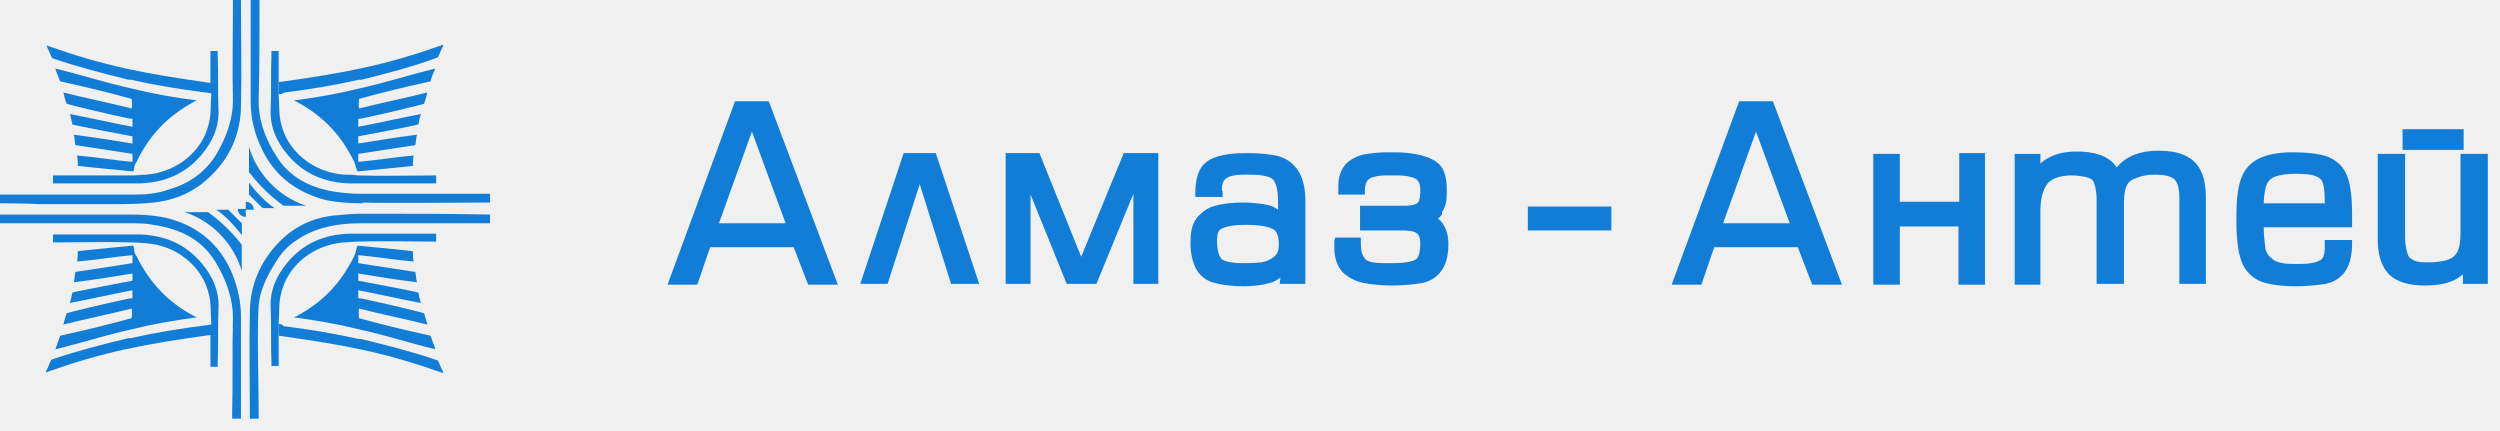
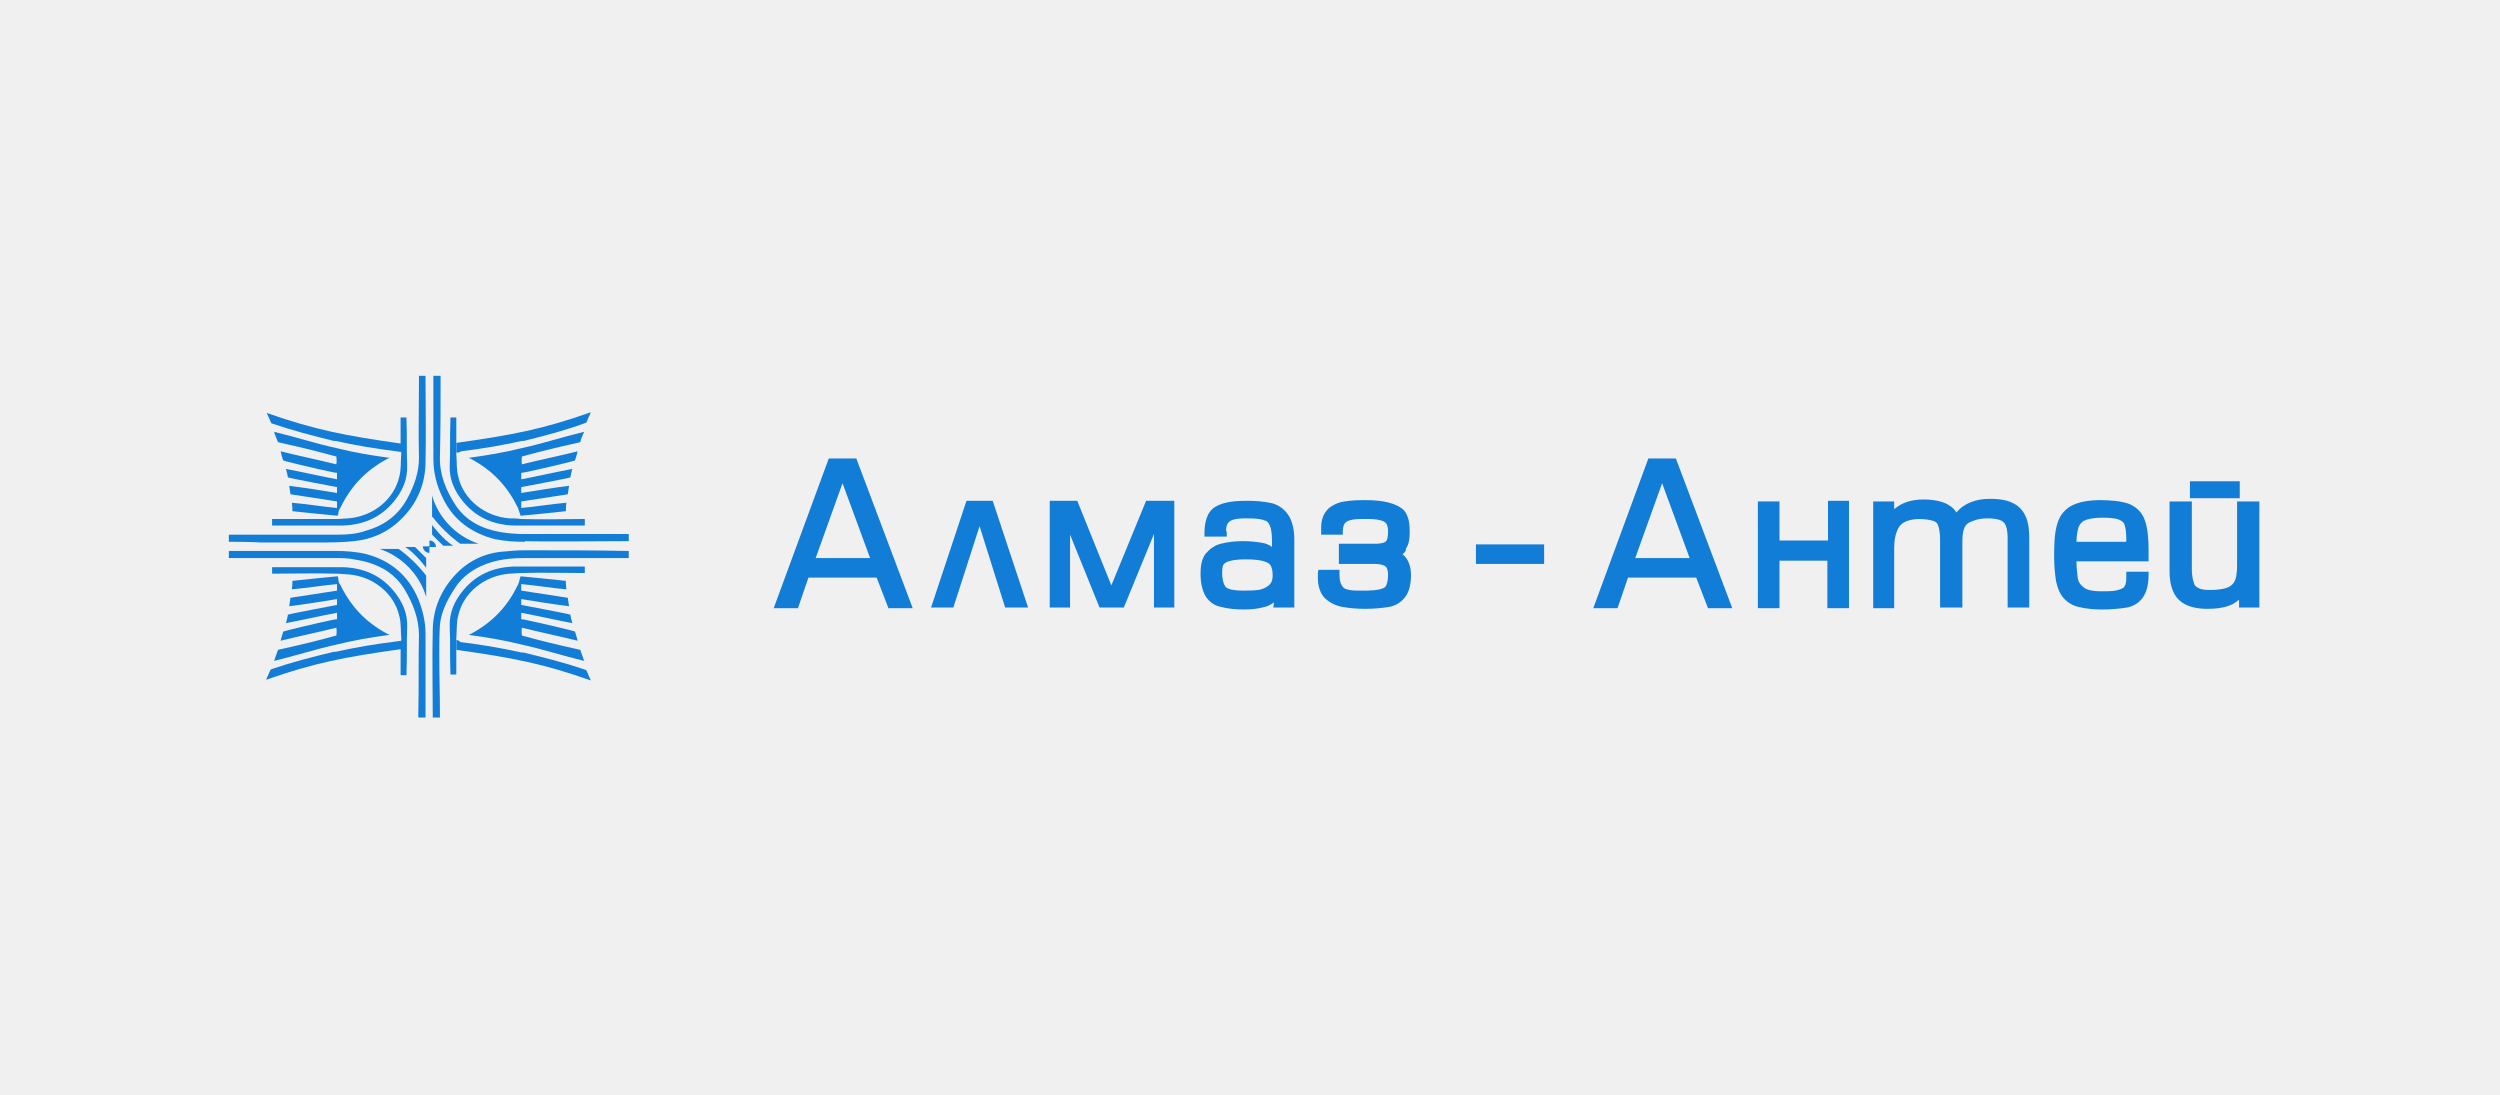
- <svg xmlns="http://www.w3.org/2000/svg" width="151" height="26" viewBox="0 0 151 26" fill="none">
-   <g clip-path="url(#clip0_636_3319)">
-     <path fill-rule="evenodd" clip-rule="evenodd" d="M15.039 11.752V11.029C15.039 11.029 15.815 12.089 16.592 12.571C16.349 12.571 15.864 12.571 15.864 12.571L15.039 11.752Z" fill="#127DD7" />
-     <path fill-rule="evenodd" clip-rule="evenodd" d="M15.088 10.451C15.67 11.221 16.446 11.944 17.125 12.425H18.484C16.737 11.848 15.476 10.403 15.039 8.861V10.451H15.088Z" fill="#127DD7" />
-     <path fill-rule="evenodd" clip-rule="evenodd" d="M14.359 12.619C14.359 12.86 14.554 13.101 14.845 13.101V12.667H15.33C15.33 12.426 15.136 12.185 14.845 12.185V12.619H14.359Z" fill="#127DD7" />
-     <path fill-rule="evenodd" clip-rule="evenodd" d="M14.607 13.486V14.208C14.607 14.208 13.831 13.149 13.055 12.667C13.297 12.667 13.783 12.667 13.783 12.667L14.607 13.486Z" fill="#127DD7" />
-     <path fill-rule="evenodd" clip-rule="evenodd" d="M14.601 14.786C14.019 14.016 13.242 13.293 12.563 12.812H11.156C12.903 13.389 14.164 14.835 14.601 16.376V14.786Z" fill="#127DD7" />
-     <path fill-rule="evenodd" clip-rule="evenodd" d="M0 12.956V13.486H0.291C2.329 13.486 4.609 13.486 6.647 13.486C7.035 13.486 7.423 13.486 7.86 13.486C8.345 13.486 8.83 13.486 9.267 13.582C10.819 13.823 12.129 14.401 13.003 15.798C13.633 16.857 14.07 17.965 14.07 19.218C14.022 21.144 14.07 23.071 14.022 24.997V25.286H14.555C14.555 25.19 14.555 25.094 14.555 24.997C14.555 23.023 14.555 21.096 14.555 19.121C14.555 18.206 14.361 17.387 14.022 16.52C13.294 14.786 11.984 13.678 10.189 13.197C9.412 13.004 8.588 12.956 7.811 12.956H7.666C7.52 12.956 7.375 12.956 7.229 12.956C7.035 12.956 6.89 12.956 6.695 12.956C4.852 12.956 2.96 12.956 1.116 12.956H0.776H0.243C0.146 12.956 0.097 12.956 0 12.956Z" fill="#127DD7" />
-     <path fill-rule="evenodd" clip-rule="evenodd" d="M12.759 5.779C12.71 6.357 12.759 6.935 12.613 7.465C12.225 9.151 10.672 10.403 8.829 10.548C8.586 10.548 8.295 10.596 7.955 10.596C6.548 10.596 4.365 10.596 3.395 10.596C3.298 10.596 3.298 10.596 3.201 10.596V11.078C3.152 11.078 3.249 11.078 3.201 11.078C4.074 11.078 6.451 11.078 7.81 11.078C8.052 11.078 8.295 11.078 8.441 11.078C9.945 11.03 11.206 10.5 12.176 9.344C12.856 8.525 13.244 7.658 13.195 6.598C13.147 5.491 13.195 4.383 13.147 3.275C13.147 3.227 13.147 3.13 13.147 3.082H12.71V5.009C8.635 4.431 6.354 3.997 2.812 2.745C2.812 2.793 2.861 2.841 2.861 2.89C2.958 3.034 3.055 3.371 3.152 3.516C4.705 4.046 6.209 4.431 7.761 4.816H7.81H7.907C9.411 5.153 10.866 5.394 12.419 5.587C12.516 5.587 12.662 5.635 12.759 5.635V5.779Z" fill="#127DD7" />
-     <path fill-rule="evenodd" clip-rule="evenodd" d="M8.244 9.777C9.02 8.187 10.088 7.032 11.689 6.165C11.737 6.116 11.834 6.116 11.883 6.068C10.476 5.876 9.311 5.683 7.953 5.346C6.4 5.009 4.945 4.527 3.344 4.142C3.392 4.334 3.538 4.671 3.635 4.912C5.576 5.346 6.546 5.587 7.953 5.972C7.953 5.972 8.001 6.309 7.953 6.55C6.594 6.213 5.187 5.924 3.829 5.587C3.877 5.779 3.926 6.02 4.023 6.261C4.072 6.309 6.497 6.887 7.662 7.128C7.856 7.176 8.001 7.176 8.001 7.176V7.658C6.74 7.417 5.479 7.128 4.217 6.887C4.266 6.983 4.266 7.128 4.314 7.224C4.314 7.321 4.363 7.417 4.363 7.513C4.411 7.561 8.001 8.236 8.001 8.236C8.001 8.236 8.001 8.428 8.001 8.669C6.837 8.476 5.624 8.284 4.46 8.139C4.508 8.332 4.508 8.525 4.557 8.765C4.605 8.765 8.001 9.295 8.001 9.295C8.001 9.295 8.001 9.584 8.001 9.777C6.886 9.681 5.818 9.488 4.654 9.392C4.702 9.584 4.702 10.018 4.702 10.018C5.042 10.066 8.001 10.355 8.05 10.355C8.05 10.307 8.098 10.259 8.098 10.21C8.098 10.066 8.147 9.921 8.244 9.777Z" fill="#127DD7" />
-     <path fill-rule="evenodd" clip-rule="evenodd" d="M12.76 19.459C12.712 18.881 12.76 18.303 12.615 17.773C12.227 16.087 10.674 14.835 8.83 14.691C8.588 14.691 8.297 14.642 7.957 14.642C6.55 14.594 4.318 14.642 3.396 14.642C3.299 14.642 3.299 14.642 3.202 14.642V14.161C3.154 14.161 3.251 14.161 3.202 14.161C4.076 14.161 6.453 14.161 7.811 14.161C8.054 14.161 8.297 14.161 8.442 14.161C9.946 14.209 11.208 14.739 12.178 15.895C12.857 16.713 13.245 17.58 13.197 18.64C13.148 19.748 13.197 20.856 13.148 21.963C13.148 22.012 13.148 22.108 13.148 22.156H12.712V20.23C8.588 20.807 6.307 21.241 2.766 22.493C2.766 22.445 2.814 22.397 2.814 22.349C2.911 22.204 3.008 21.867 3.105 21.723C4.658 21.193 6.162 20.807 7.763 20.422H7.811H7.909C9.413 20.085 10.868 19.844 12.421 19.651C12.518 19.651 12.663 19.603 12.76 19.603V19.459Z" fill="#127DD7" />
-     <path fill-rule="evenodd" clip-rule="evenodd" d="M8.244 15.46C9.02 17.05 10.088 18.206 11.689 19.073C11.737 19.121 11.834 19.121 11.883 19.169C10.476 19.361 9.311 19.554 7.953 19.891C6.4 20.229 4.945 20.71 3.344 21.096C3.441 20.855 3.538 20.517 3.635 20.277C5.576 19.843 6.546 19.602 7.953 19.217C7.953 19.217 8.001 18.88 7.953 18.639C6.594 18.976 5.187 19.265 3.829 19.602C3.877 19.361 3.974 19.121 4.023 18.928C4.072 18.88 6.497 18.302 7.662 18.061C7.856 18.013 8.001 18.013 8.001 18.013V17.531C6.74 17.772 5.479 18.061 4.217 18.302C4.266 18.206 4.266 18.061 4.314 17.965C4.314 17.868 4.363 17.772 4.363 17.676C4.411 17.628 8.001 16.953 8.001 16.953C8.001 16.953 8.001 16.761 8.001 16.52C6.837 16.712 5.624 16.905 4.46 17.05C4.508 16.857 4.508 16.664 4.557 16.424C4.605 16.424 8.001 15.894 8.001 15.894C8.001 15.894 8.001 15.605 8.001 15.412C6.886 15.508 5.818 15.701 4.654 15.797C4.702 15.605 4.702 15.171 4.702 15.171C5.042 15.123 8.001 14.834 8.05 14.834C8.05 14.882 8.098 14.93 8.098 14.979C8.098 15.219 8.147 15.364 8.244 15.46Z" fill="#127DD7" />
-     <path fill-rule="evenodd" clip-rule="evenodd" d="M21.636 10.596C23.043 10.644 25.227 10.596 26.148 10.596C26.245 10.596 26.245 10.596 26.343 10.596V11.078C26.294 11.078 26.391 11.078 26.343 11.078C25.469 11.078 23.092 11.078 21.733 11.078C21.491 11.078 21.248 11.078 21.103 11.078C19.599 11.029 18.337 10.499 17.367 9.343C16.688 8.525 16.299 7.658 16.348 6.598C16.396 5.49 16.348 4.382 16.396 3.275C16.396 3.227 16.396 3.13 16.396 3.082H16.833V5.731V5.779C16.881 6.357 16.833 6.935 16.979 7.465C17.367 9.151 18.919 10.403 20.763 10.548C21.006 10.548 21.297 10.548 21.636 10.596Z" fill="#127DD7" />
-     <path fill-rule="evenodd" clip-rule="evenodd" d="M21.933 12.282C21.205 12.282 20.429 12.234 19.701 12.089C18.003 11.656 16.645 10.693 15.868 9.103C15.383 8.14 15.141 7.177 15.141 6.117C15.141 4.19 15.141 2.264 15.141 0.289C15.141 0.193 15.141 0 15.141 0H15.674C15.674 0 15.674 0.193 15.674 0.289C15.674 2.167 15.674 4.046 15.626 5.924C15.577 7.273 16.062 8.477 16.79 9.585C17.567 10.741 18.731 11.319 20.089 11.56C20.672 11.656 21.254 11.704 21.788 11.704H21.836C23.34 11.704 27.949 11.704 29.356 11.704H29.599V12.234C29.502 12.234 29.453 12.234 29.356 12.234C27.949 12.234 23.292 12.282 21.885 12.234L21.933 12.282Z" fill="#127DD7" />
-     <path fill-rule="evenodd" clip-rule="evenodd" d="M16.833 19.41C16.881 18.832 16.833 18.254 16.979 17.724C17.367 16.038 18.919 14.786 20.763 14.642C21.006 14.642 21.297 14.594 21.636 14.594C23.043 14.545 25.227 14.594 26.148 14.594C26.245 14.594 26.245 14.594 26.343 14.594V14.112C26.294 14.112 26.391 14.112 26.343 14.112C25.469 14.112 23.092 14.112 21.733 14.112C21.491 14.112 21.248 14.112 21.103 14.112C19.599 14.16 18.337 14.69 17.367 15.846C16.688 16.665 16.299 17.532 16.348 18.591C16.396 19.699 16.348 20.807 16.396 21.915C16.396 21.963 16.396 22.059 16.396 22.107H16.833V19.41Z" fill="#127DD7" />
-     <path fill-rule="evenodd" clip-rule="evenodd" d="M21.884 13.486H21.787C20.526 13.486 19.264 13.678 18.148 14.353C17.663 14.642 17.275 14.979 16.936 15.412C16.305 16.328 15.723 17.339 15.626 18.447C15.577 19.169 15.577 19.892 15.577 20.614C15.577 22.107 15.626 23.6 15.626 25.093C15.626 25.142 15.626 25.238 15.626 25.286H15.092C15.092 25.238 15.092 25.142 15.092 25.045C15.092 23.022 15.043 20.951 15.092 18.88C15.092 17.243 15.723 15.798 16.838 14.642C17.76 13.678 18.973 13.1 20.332 13.004C20.817 12.956 21.351 12.908 21.836 12.908C21.981 12.908 22.127 12.908 22.273 12.908C24.504 12.908 27.076 12.908 29.356 12.956C29.453 12.956 29.502 12.956 29.599 12.956V13.486H29.308C26.979 13.486 24.262 13.486 21.884 13.486Z" fill="#127DD7" />
-     <path fill-rule="evenodd" clip-rule="evenodd" d="M0.291 12.282H0.243C0.194 12.282 0.097 12.282 0 12.282V11.752H0.243H0.291C1.65 11.752 5.094 11.752 7.035 11.752C7.326 11.752 7.569 11.752 7.714 11.752H8.054C8.782 11.752 9.461 11.704 10.14 11.463C11.499 11.078 12.566 10.307 13.245 9.007C13.73 8.092 14.07 7.128 14.07 6.069C14.022 4.142 14.07 2.216 14.07 0.289C14.07 0.193 14.07 0 14.07 0H14.555C14.555 0 14.555 0.144 14.555 0.241C14.555 2.312 14.604 4.287 14.555 6.358C14.555 7.995 13.925 9.489 12.712 10.645C11.79 11.56 10.625 12.089 9.267 12.234C8.394 12.33 7.52 12.33 6.647 12.33C5.483 12.33 3.736 12.33 2.329 12.33C1.65 12.282 0.291 12.282 0.291 12.282Z" fill="#127DD7" />
-     <path fill-rule="evenodd" clip-rule="evenodd" d="M16.836 5.683V4.961C20.96 4.383 23.24 3.949 26.782 2.697C26.782 2.745 26.734 2.793 26.734 2.841C26.637 2.986 26.54 3.323 26.442 3.467C24.89 4.045 23.386 4.431 21.833 4.816H21.785H21.688C20.184 5.153 18.728 5.394 17.176 5.587C17.078 5.683 16.933 5.683 16.836 5.683ZM21.397 9.777C20.62 8.188 19.553 7.032 17.952 6.165C17.903 6.117 17.806 6.117 17.758 6.068C19.165 5.876 20.329 5.683 21.688 5.346C23.24 5.009 24.696 4.527 26.297 4.142C26.2 4.334 26.054 4.672 26.006 4.912C24.065 5.346 23.095 5.587 21.688 5.972C21.688 5.972 21.639 6.309 21.688 6.55C23.046 6.213 24.453 5.924 25.812 5.587C25.763 5.828 25.666 6.068 25.618 6.261C25.569 6.309 23.143 6.887 21.979 7.128C21.785 7.176 21.639 7.176 21.639 7.176V7.658C22.901 7.417 24.162 7.128 25.424 6.887C25.375 6.984 25.375 7.128 25.326 7.224C25.326 7.321 25.278 7.417 25.278 7.513C25.23 7.561 21.639 8.236 21.639 8.236C21.639 8.236 21.639 8.428 21.639 8.669C22.804 8.477 24.017 8.284 25.181 8.139C25.133 8.332 25.133 8.525 25.084 8.766C25.035 8.766 21.639 9.295 21.639 9.295C21.639 9.295 21.639 9.584 21.639 9.777C22.755 9.681 23.823 9.488 24.987 9.392C24.938 9.584 24.938 10.018 24.938 10.018C24.599 10.066 21.639 10.355 21.591 10.355C21.591 10.307 21.542 10.259 21.542 10.21C21.494 10.066 21.445 9.922 21.397 9.777Z" fill="#127DD7" />
-     <path fill-rule="evenodd" clip-rule="evenodd" d="M16.836 19.555V20.277C20.96 20.855 23.24 21.289 26.782 22.541C26.782 22.493 26.734 22.445 26.734 22.396C26.637 22.252 26.54 21.915 26.442 21.77C24.89 21.24 23.386 20.855 21.785 20.47H21.736H21.639C20.135 20.133 18.68 19.892 17.127 19.699C17.078 19.603 16.933 19.555 16.836 19.555ZM21.397 15.461C20.62 17.05 19.553 18.206 17.952 19.073C17.903 19.121 17.806 19.121 17.758 19.169C19.165 19.362 20.329 19.555 21.688 19.892C23.24 20.229 24.696 20.711 26.297 21.096C26.2 20.855 26.103 20.518 26.006 20.277C24.065 19.844 23.095 19.603 21.688 19.218C21.688 19.218 21.639 18.88 21.688 18.64C23.046 18.977 24.453 19.266 25.812 19.603C25.763 19.362 25.666 19.121 25.618 18.928C25.569 18.88 23.143 18.302 21.979 18.061C21.785 18.013 21.639 18.013 21.639 18.013V17.532C22.901 17.773 24.162 18.061 25.424 18.302C25.375 18.206 25.375 18.061 25.326 17.965C25.326 17.869 25.278 17.773 25.278 17.676C25.23 17.628 21.639 16.954 21.639 16.954C21.639 16.954 21.639 16.761 21.639 16.52C22.804 16.713 24.017 16.906 25.181 17.05C25.133 16.857 25.133 16.665 25.084 16.424C25.035 16.424 21.639 15.894 21.639 15.894C21.639 15.894 21.639 15.605 21.639 15.412C22.755 15.509 23.823 15.701 24.987 15.798C24.938 15.605 24.938 15.172 24.938 15.172C24.599 15.123 21.639 14.835 21.591 14.835C21.591 14.883 21.542 14.931 21.542 14.979C21.494 15.22 21.445 15.364 21.397 15.461Z" fill="#127DD7" />
-     <path fill-rule="evenodd" clip-rule="evenodd" d="M142.065 12.86C142.065 12.185 142.016 11.27 141.773 10.644C141.579 10.114 141.191 9.729 140.657 9.488C140.027 9.247 139.153 9.199 138.474 9.199C137.746 9.199 136.873 9.296 136.242 9.681C135.709 10.018 135.418 10.5 135.272 11.078C135.078 11.8 135.078 12.667 135.078 13.438C135.078 14.016 135.126 14.642 135.224 15.22C135.32 15.653 135.466 16.087 135.757 16.424C136.048 16.761 136.436 17.002 136.873 17.098C137.407 17.243 138.086 17.291 138.62 17.291C139.202 17.291 139.881 17.243 140.463 17.146C140.949 17.05 141.337 16.809 141.628 16.424C141.967 15.942 142.065 15.316 142.065 14.738V14.497H140.415V14.979C140.415 15.268 140.366 15.653 140.075 15.75C139.687 15.942 139.153 15.942 138.765 15.942H138.474C138.086 15.942 137.552 15.894 137.261 15.653C137.018 15.461 136.873 15.268 136.824 14.979C136.776 14.594 136.728 14.112 136.728 13.727H142.065V12.86ZM136.728 12.33C136.728 11.993 136.776 11.559 136.873 11.222C136.97 10.981 137.116 10.789 137.358 10.692C137.698 10.548 138.183 10.5 138.571 10.5C138.959 10.5 139.542 10.5 139.881 10.644C140.124 10.741 140.269 10.885 140.318 11.126C140.415 11.463 140.415 11.896 140.415 12.282H136.728V12.33Z" fill="#127DD7" />
-     <path fill-rule="evenodd" clip-rule="evenodd" d="M107.082 6.116H105.044L100.969 17.194H102.764L103.54 14.93H108.586L109.459 17.194H111.255L107.082 6.116ZM104.074 13.486L106.063 7.946L108.101 13.486H104.074Z" fill="#127DD7" />
-     <path fill-rule="evenodd" clip-rule="evenodd" d="M78.408 10.307C78.117 9.873 77.728 9.584 77.243 9.44C76.661 9.295 75.982 9.247 75.351 9.247C74.623 9.247 73.653 9.295 73.022 9.681C72.343 10.066 72.198 10.933 72.198 11.655V11.896H73.847V11.655C73.847 11.607 73.847 11.511 73.798 11.463V11.415C73.798 11.222 73.847 10.933 74.041 10.788C74.332 10.547 74.963 10.547 75.302 10.547C75.691 10.547 76.273 10.547 76.612 10.692C76.855 10.74 76.952 10.885 77.049 11.126C77.195 11.463 77.195 12.041 77.195 12.378V12.667C77.001 12.522 76.806 12.426 76.564 12.378C76.079 12.281 75.545 12.233 75.06 12.233C74.526 12.233 73.944 12.281 73.41 12.426C72.974 12.522 72.586 12.811 72.294 13.149C71.955 13.582 71.906 14.16 71.906 14.69C71.906 15.22 72.004 15.846 72.294 16.327C72.537 16.713 72.925 17.002 73.41 17.098C73.944 17.242 74.575 17.291 75.108 17.291C75.642 17.291 76.176 17.242 76.661 17.098C76.904 17.05 77.146 16.905 77.341 16.761L77.292 17.146H78.844V12.089C78.844 11.511 78.747 10.836 78.408 10.307ZM76.952 15.509C76.71 15.701 76.467 15.798 76.176 15.846C75.788 15.894 75.351 15.894 74.963 15.894C74.623 15.894 74.041 15.846 73.798 15.653C73.556 15.412 73.508 14.882 73.508 14.593C73.508 14.401 73.508 13.967 73.702 13.871C73.992 13.63 74.769 13.582 75.108 13.582H75.4C75.836 13.582 76.467 13.63 76.855 13.823C77.195 13.967 77.243 14.449 77.243 14.786C77.243 15.027 77.195 15.316 76.952 15.509Z" fill="#127DD7" />
-     <path fill-rule="evenodd" clip-rule="evenodd" d="M46.434 6.116H44.396L40.32 17.194H42.115L42.892 14.93H47.938L48.811 17.194H50.606L46.434 6.116ZM43.425 13.486L45.415 7.946L47.452 13.486H43.425Z" fill="#127DD7" />
-     <path d="M148.804 7.803H145.117V9.055H148.804V7.803Z" fill="#127DD7" />
-     <path fill-rule="evenodd" clip-rule="evenodd" d="M148.615 9.295V13.871C148.615 14.256 148.615 14.738 148.469 15.123C148.372 15.364 148.178 15.557 147.935 15.653C147.595 15.798 147.062 15.846 146.674 15.846C146.383 15.846 145.995 15.846 145.752 15.701C145.558 15.605 145.461 15.509 145.413 15.316C145.315 15.027 145.267 14.642 145.267 14.401V9.295H143.617V14.449C143.617 15.22 143.763 16.039 144.297 16.568C144.83 17.098 145.655 17.243 146.431 17.243C146.965 17.243 147.547 17.195 148.032 17.002C148.323 16.905 148.517 16.761 148.76 16.568V17.146H150.264V9.295H148.615Z" fill="#127DD7" />
-     <path fill-rule="evenodd" clip-rule="evenodd" d="M123.24 9.874C123.822 9.344 124.599 9.151 125.424 9.151C126.346 9.151 127.364 9.344 127.849 10.114C128.432 9.392 129.353 9.103 130.324 9.103C130.857 9.103 131.488 9.151 131.973 9.392C132.41 9.585 132.75 9.922 132.944 10.355C133.186 10.837 133.235 11.463 133.235 11.993V17.147H131.634V11.945C131.634 11.608 131.585 11.078 131.343 10.837C131.1 10.596 130.518 10.548 130.179 10.548C129.79 10.548 129.402 10.596 129.062 10.741C128.771 10.837 128.529 10.981 128.432 11.27C128.286 11.608 128.286 12.041 128.286 12.378V17.147H126.636V12.041C126.636 11.752 126.588 11.319 126.491 11.078C126.442 10.885 126.297 10.789 126.151 10.741C125.86 10.644 125.424 10.596 125.132 10.596C124.647 10.596 124.016 10.692 123.677 11.078C123.337 11.511 123.24 12.186 123.24 12.715V17.195H121.688V9.296H123.24V9.874Z" fill="#127DD7" />
-     <path fill-rule="evenodd" clip-rule="evenodd" d="M118.34 12.185V9.247H119.892V17.194H118.291V13.678H114.749V17.194H113.148V9.295H114.749V12.185H118.34Z" fill="#127DD7" />
-     <path fill-rule="evenodd" clip-rule="evenodd" d="M86.852 13.197C87.289 13.534 87.483 14.112 87.483 14.738C87.483 15.316 87.386 15.942 87.046 16.376C86.755 16.761 86.367 17.002 85.882 17.098C85.299 17.195 84.669 17.243 84.087 17.243C83.505 17.243 82.923 17.195 82.389 17.098C81.903 17.002 81.515 16.809 81.127 16.472C80.739 16.087 80.594 15.509 80.594 14.979C80.594 14.835 80.594 14.69 80.594 14.546L80.642 14.353H82.195V14.594C82.195 14.883 82.195 15.22 82.34 15.461C82.437 15.653 82.534 15.75 82.728 15.798C83.019 15.894 83.407 15.894 83.699 15.894H83.941C84.329 15.894 85.203 15.894 85.542 15.653C85.736 15.509 85.785 14.979 85.785 14.786C85.785 14.594 85.785 14.208 85.542 14.064C85.299 13.919 84.863 13.919 84.621 13.919H84.184C84.135 13.919 84.087 13.919 84.038 13.919H83.99H82.146V12.426H84.912C85.106 12.426 85.542 12.378 85.639 12.234C85.785 12.089 85.785 11.656 85.785 11.463C85.785 11.222 85.736 10.933 85.494 10.789C85.203 10.644 84.766 10.596 84.427 10.596H83.699C83.359 10.596 82.971 10.644 82.728 10.789C82.486 10.933 82.437 11.27 82.437 11.511V11.752H80.836V11.511C80.836 11.463 80.836 11.463 80.836 11.415C80.836 11.367 80.836 11.319 80.836 11.222C80.836 10.692 80.982 10.211 81.37 9.825C81.709 9.536 82.146 9.344 82.583 9.296C83.117 9.199 83.65 9.199 84.184 9.199C84.96 9.199 86.076 9.296 86.755 9.777C87.046 9.97 87.192 10.259 87.289 10.596C87.386 10.933 87.386 11.319 87.386 11.656C87.386 12.041 87.338 12.474 87.095 12.812C87.144 12.956 86.998 13.101 86.852 13.197Z" fill="#127DD7" />
-     <path fill-rule="evenodd" clip-rule="evenodd" d="M65.303 15.509L67.874 9.247H69.961V17.146H68.457V11.704L66.225 17.146H64.43L62.246 11.752V17.146H60.742V9.247H62.78L65.303 15.509Z" fill="#127DD7" />
-     <path fill-rule="evenodd" clip-rule="evenodd" d="M55.552 11.126L53.611 17.146H51.961L54.581 9.247H56.522L59.142 17.146H57.444L55.552 11.126Z" fill="#127DD7" />
-     <path d="M97.327 12.474V13.919H92.281V12.474H97.327Z" fill="#127DD7" />
+ <svg xmlns="http://www.w3.org/2000/svg" width="185" height="81" viewBox="0 0 185 81" fill="none">
+   <g clip-path="url(#clip0_636_3318)">
+     <path fill-rule="evenodd" clip-rule="evenodd" d="M31.973 39.563V38.841C31.973 38.841 32.749 39.9 33.525 40.382C33.283 40.382 32.797 40.382 32.797 40.382L31.973 39.563Z" fill="#127DD7" />
+     <path fill-rule="evenodd" clip-rule="evenodd" d="M32.021 38.262C32.603 39.033 33.38 39.755 34.059 40.237H35.417C33.671 39.659 32.409 38.214 31.973 36.673V38.262H32.021Z" fill="#127DD7" />
+     <path fill-rule="evenodd" clip-rule="evenodd" d="M31.293 40.43C31.293 40.671 31.487 40.912 31.779 40.912V40.478H32.264C32.264 40.237 32.07 39.996 31.779 39.996V40.43H31.293Z" fill="#127DD7" />
+     <path fill-rule="evenodd" clip-rule="evenodd" d="M31.537 41.297V42.02C31.537 42.02 30.761 40.96 29.984 40.478C30.227 40.478 30.712 40.478 30.712 40.478L31.537 41.297Z" fill="#127DD7" />
+     <path fill-rule="evenodd" clip-rule="evenodd" d="M31.538 42.598C30.956 41.827 30.18 41.105 29.501 40.623H28.094C29.84 41.201 31.102 42.646 31.538 44.187V42.598Z" fill="#127DD7" />
+     <path fill-rule="evenodd" clip-rule="evenodd" d="M16.934 40.768V41.297H17.225C19.262 41.297 21.543 41.297 23.581 41.297C23.969 41.297 24.357 41.297 24.793 41.297C25.279 41.297 25.764 41.297 26.201 41.394C27.753 41.635 29.063 42.212 29.936 43.609C30.567 44.669 31.004 45.777 31.004 47.029C30.955 48.956 31.004 50.882 30.955 52.809V53.098H31.489C31.489 53.002 31.489 52.905 31.489 52.809C31.489 50.834 31.489 48.907 31.489 46.933C31.489 46.018 31.295 45.199 30.955 44.332C30.227 42.598 28.918 41.49 27.122 41.008C26.346 40.816 25.521 40.768 24.745 40.768H24.599C24.454 40.768 24.308 40.768 24.163 40.768C23.969 40.768 23.823 40.768 23.629 40.768C21.785 40.768 19.893 40.768 18.049 40.768H17.71H17.176C17.079 40.768 17.031 40.768 16.934 40.768Z" fill="#127DD7" />
+     <path fill-rule="evenodd" clip-rule="evenodd" d="M29.692 33.591C29.644 34.169 29.692 34.747 29.547 35.277C29.159 36.963 27.606 38.215 25.762 38.359C25.52 38.359 25.229 38.408 24.889 38.408C23.482 38.408 21.299 38.408 20.328 38.408C20.231 38.408 20.231 38.408 20.134 38.408V38.889C20.086 38.889 20.183 38.889 20.134 38.889C21.008 38.889 23.385 38.889 24.743 38.889C24.986 38.889 25.229 38.889 25.374 38.889C26.878 38.841 28.14 38.311 29.11 37.155C29.789 36.337 30.177 35.469 30.129 34.41C30.08 33.302 30.129 32.194 30.08 31.087C30.08 31.038 30.08 30.942 30.08 30.894H29.644V32.82C25.568 32.242 23.288 31.809 19.746 30.557C19.746 30.605 19.795 30.653 19.795 30.701C19.892 30.846 19.989 31.183 20.086 31.327C21.638 31.857 23.142 32.242 24.695 32.628H24.743H24.84C26.345 32.965 27.8 33.206 29.353 33.398C29.45 33.398 29.595 33.447 29.692 33.447V33.591Z" fill="#127DD7" />
+     <path fill-rule="evenodd" clip-rule="evenodd" d="M25.181 37.588C25.958 35.999 27.025 34.843 28.626 33.976C28.675 33.928 28.772 33.928 28.82 33.88C27.413 33.687 26.249 33.494 24.89 33.157C23.338 32.82 21.882 32.338 20.281 31.953C20.33 32.146 20.475 32.483 20.572 32.724C22.513 33.157 23.483 33.398 24.89 33.783C24.89 33.783 24.939 34.121 24.89 34.361C23.532 34.024 22.125 33.735 20.766 33.398C20.815 33.591 20.863 33.832 20.96 34.072C21.009 34.121 23.435 34.699 24.599 34.939C24.793 34.987 24.939 34.987 24.939 34.987V35.469C23.677 35.228 22.416 34.939 21.155 34.699C21.203 34.795 21.203 34.939 21.252 35.036C21.252 35.132 21.3 35.228 21.3 35.325C21.349 35.373 24.939 36.047 24.939 36.047C24.939 36.047 24.939 36.24 24.939 36.481C23.774 36.288 22.562 36.095 21.397 35.951C21.446 36.144 21.446 36.336 21.494 36.577C21.543 36.577 24.939 37.107 24.939 37.107C24.939 37.107 24.939 37.396 24.939 37.588C23.823 37.492 22.756 37.299 21.591 37.203C21.64 37.396 21.64 37.829 21.64 37.829C21.979 37.877 24.939 38.166 24.987 38.166C24.987 38.118 25.036 38.07 25.036 38.022C25.036 37.877 25.084 37.733 25.181 37.588Z" fill="#127DD7" />
+     <path fill-rule="evenodd" clip-rule="evenodd" d="M29.694 47.27C29.645 46.692 29.694 46.114 29.548 45.584C29.16 43.898 27.608 42.646 25.764 42.502C25.521 42.502 25.23 42.453 24.891 42.453C23.484 42.405 21.252 42.453 20.33 42.453C20.233 42.453 20.233 42.453 20.136 42.453V41.972C20.087 41.972 20.184 41.972 20.136 41.972C21.009 41.972 23.387 41.972 24.745 41.972C24.988 41.972 25.23 41.972 25.376 41.972C26.88 42.02 28.141 42.55 29.112 43.706C29.791 44.524 30.179 45.391 30.131 46.451C30.082 47.559 30.131 48.667 30.082 49.774C30.082 49.823 30.082 49.919 30.082 49.967H29.645V48.041C25.521 48.618 23.241 49.052 19.699 50.304C19.699 50.256 19.748 50.208 19.748 50.16C19.845 50.015 19.942 49.678 20.039 49.534C21.591 49.004 23.096 48.618 24.697 48.233H24.745H24.842C26.346 47.896 27.802 47.655 29.354 47.462C29.451 47.462 29.597 47.414 29.694 47.414V47.27Z" fill="#127DD7" />
+     <path fill-rule="evenodd" clip-rule="evenodd" d="M25.181 43.272C25.958 44.861 27.025 46.017 28.626 46.884C28.675 46.932 28.772 46.932 28.82 46.98C27.413 47.173 26.249 47.366 24.89 47.703C23.338 48.04 21.882 48.522 20.281 48.907C20.378 48.666 20.475 48.329 20.572 48.088C22.513 47.655 23.483 47.414 24.89 47.029C24.89 47.029 24.939 46.691 24.89 46.451C23.532 46.788 22.125 47.077 20.766 47.414C20.815 47.173 20.912 46.932 20.96 46.74C21.009 46.691 23.435 46.113 24.599 45.873C24.793 45.824 24.939 45.824 24.939 45.824V45.343C23.677 45.584 22.416 45.873 21.155 46.113C21.203 46.017 21.203 45.873 21.252 45.776C21.252 45.68 21.3 45.584 21.3 45.487C21.349 45.439 24.939 44.765 24.939 44.765C24.939 44.765 24.939 44.572 24.939 44.331C23.774 44.524 22.562 44.717 21.397 44.861C21.446 44.668 21.446 44.476 21.494 44.235C21.543 44.235 24.939 43.705 24.939 43.705C24.939 43.705 24.939 43.416 24.939 43.224C23.823 43.32 22.756 43.513 21.591 43.609C21.64 43.416 21.64 42.983 21.64 42.983C21.979 42.934 24.939 42.645 24.987 42.645C24.987 42.694 25.036 42.742 25.036 42.79C25.036 43.031 25.084 43.175 25.181 43.272Z" fill="#127DD7" />
+     <path fill-rule="evenodd" clip-rule="evenodd" d="M38.57 38.407C39.977 38.456 42.16 38.407 43.082 38.407C43.179 38.407 43.179 38.407 43.276 38.407V38.889C43.228 38.889 43.325 38.889 43.276 38.889C42.403 38.889 40.025 38.889 38.667 38.889C38.424 38.889 38.182 38.889 38.036 38.889C36.532 38.841 35.271 38.311 34.3 37.155C33.621 36.336 33.233 35.469 33.281 34.41C33.33 33.302 33.281 32.194 33.33 31.086C33.33 31.038 33.33 30.942 33.33 30.894H33.767V33.543V33.591C33.815 34.169 33.767 34.747 33.912 35.277C34.3 36.962 35.853 38.215 37.697 38.359C37.939 38.359 38.23 38.359 38.57 38.407Z" fill="#127DD7" />
+     <path fill-rule="evenodd" clip-rule="evenodd" d="M38.863 40.094C38.135 40.094 37.359 40.045 36.631 39.901C34.933 39.468 33.574 38.504 32.798 36.915C32.313 35.951 32.07 34.988 32.07 33.928C32.07 32.002 32.07 30.075 32.07 28.101C32.07 28.004 32.07 27.811 32.07 27.811H32.604C32.604 27.811 32.604 28.004 32.604 28.101C32.604 29.979 32.604 31.857 32.556 33.736C32.507 35.084 32.992 36.289 33.72 37.396C34.496 38.552 35.661 39.13 37.019 39.371C37.601 39.468 38.184 39.516 38.717 39.516H38.766C40.27 39.516 44.879 39.516 46.286 39.516H46.529V40.045C46.432 40.045 46.383 40.045 46.286 40.045C44.879 40.045 40.221 40.094 38.814 40.045L38.863 40.094Z" fill="#127DD7" />
+     <path fill-rule="evenodd" clip-rule="evenodd" d="M33.767 47.221C33.815 46.643 33.767 46.065 33.912 45.535C34.3 43.849 35.853 42.597 37.697 42.453C37.939 42.453 38.23 42.404 38.57 42.404C39.977 42.356 42.16 42.404 43.082 42.404C43.179 42.404 43.179 42.404 43.276 42.404V41.923C43.228 41.923 43.325 41.923 43.276 41.923C42.403 41.923 40.025 41.923 38.667 41.923C38.424 41.923 38.182 41.923 38.036 41.923C36.532 41.971 35.271 42.501 34.3 43.657C33.621 44.476 33.233 45.343 33.281 46.402C33.33 47.51 33.281 48.618 33.33 49.726C33.33 49.774 33.33 49.87 33.33 49.918H33.767V47.221Z" fill="#127DD7" />
+     <path fill-rule="evenodd" clip-rule="evenodd" d="M38.814 41.298H38.717C37.456 41.298 36.194 41.49 35.078 42.165C34.593 42.454 34.205 42.791 33.865 43.224C33.234 44.139 32.652 45.151 32.555 46.259C32.507 46.981 32.507 47.704 32.507 48.426C32.507 49.919 32.555 51.412 32.555 52.906C32.555 52.954 32.555 53.05 32.555 53.098H32.022C32.022 53.05 32.022 52.954 32.022 52.857C32.022 50.834 31.973 48.763 32.022 46.692C32.022 45.055 32.652 43.61 33.768 42.454C34.69 41.49 35.903 40.912 37.261 40.816C37.747 40.768 38.28 40.72 38.766 40.72C38.911 40.72 39.057 40.72 39.202 40.72C41.434 40.72 44.005 40.72 46.286 40.768C46.383 40.768 46.431 40.768 46.528 40.768V41.298H46.237C43.908 41.298 41.191 41.298 38.814 41.298Z" fill="#127DD7" />
+     <path fill-rule="evenodd" clip-rule="evenodd" d="M17.225 40.094H17.176C17.128 40.094 17.031 40.094 16.934 40.094V39.564H17.176H17.225C18.583 39.564 22.028 39.564 23.969 39.564C24.26 39.564 24.502 39.564 24.648 39.564H24.988C25.715 39.564 26.395 39.516 27.074 39.275C28.432 38.889 29.5 38.119 30.179 36.818C30.664 35.903 31.004 34.94 31.004 33.88C30.955 31.954 31.004 30.027 31.004 28.101C31.004 28.004 31.004 27.811 31.004 27.811H31.489C31.489 27.811 31.489 27.956 31.489 28.052C31.489 30.123 31.537 32.098 31.489 34.169C31.489 35.807 30.858 37.3 29.645 38.456C28.723 39.371 27.559 39.901 26.201 40.045C25.327 40.142 24.454 40.142 23.581 40.142C22.416 40.142 20.669 40.142 19.262 40.142C18.583 40.094 17.225 40.094 17.225 40.094Z" fill="#127DD7" />
+     <path fill-rule="evenodd" clip-rule="evenodd" d="M33.77 33.494V32.772C37.894 32.194 40.174 31.76 43.716 30.508C43.716 30.556 43.667 30.604 43.667 30.652C43.57 30.797 43.473 31.134 43.376 31.279C41.824 31.856 40.319 32.242 38.767 32.627H38.718H38.621C37.117 32.964 35.662 33.205 34.109 33.398C34.012 33.494 33.867 33.494 33.77 33.494ZM38.33 37.588C37.554 35.999 36.486 34.843 34.886 33.976C34.837 33.928 34.74 33.928 34.691 33.879C36.098 33.687 37.263 33.494 38.621 33.157C40.174 32.82 41.629 32.338 43.23 31.953C43.133 32.145 42.988 32.483 42.939 32.723C40.999 33.157 40.028 33.398 38.621 33.783C38.621 33.783 38.573 34.12 38.621 34.361C39.98 34.024 41.387 33.735 42.745 33.398C42.697 33.639 42.6 33.879 42.551 34.072C42.503 34.12 40.077 34.698 38.912 34.939C38.718 34.987 38.573 34.987 38.573 34.987V35.469C39.834 35.228 41.096 34.939 42.357 34.698C42.309 34.794 42.309 34.939 42.26 35.035C42.26 35.132 42.212 35.228 42.212 35.324C42.163 35.373 38.573 36.047 38.573 36.047C38.573 36.047 38.573 36.239 38.573 36.48C39.737 36.288 40.95 36.095 42.115 35.95C42.066 36.143 42.066 36.336 42.017 36.577C41.969 36.577 38.573 37.106 38.573 37.106C38.573 37.106 38.573 37.395 38.573 37.588C39.689 37.492 40.756 37.299 41.92 37.203C41.872 37.395 41.872 37.829 41.872 37.829C41.532 37.877 38.573 38.166 38.524 38.166C38.524 38.118 38.476 38.07 38.476 38.022C38.427 37.877 38.379 37.733 38.33 37.588Z" fill="#127DD7" />
+     <path fill-rule="evenodd" clip-rule="evenodd" d="M33.77 47.367V48.089C37.894 48.667 40.174 49.101 43.716 50.353C43.716 50.305 43.667 50.257 43.667 50.208C43.57 50.064 43.473 49.727 43.376 49.582C41.824 49.052 40.319 48.667 38.718 48.282H38.67H38.573C37.069 47.945 35.613 47.704 34.061 47.511C34.012 47.415 33.867 47.367 33.77 47.367ZM38.33 43.273C37.554 44.862 36.486 46.018 34.886 46.885C34.837 46.933 34.74 46.933 34.691 46.981C36.098 47.174 37.263 47.367 38.621 47.704C40.174 48.041 41.629 48.523 43.23 48.908C43.133 48.667 43.036 48.33 42.939 48.089C40.999 47.656 40.028 47.415 38.621 47.029C38.621 47.029 38.573 46.692 38.621 46.452C39.98 46.789 41.387 47.078 42.745 47.415C42.697 47.174 42.6 46.933 42.551 46.74C42.503 46.692 40.077 46.114 38.912 45.874C38.718 45.825 38.573 45.825 38.573 45.825V45.344C39.834 45.585 41.096 45.874 42.357 46.114C42.309 46.018 42.309 45.874 42.26 45.777C42.26 45.681 42.212 45.585 42.212 45.488C42.163 45.44 38.573 44.766 38.573 44.766C38.573 44.766 38.573 44.573 38.573 44.332C39.737 44.525 40.95 44.718 42.115 44.862C42.066 44.669 42.066 44.477 42.017 44.236C41.969 44.236 38.573 43.706 38.573 43.706C38.573 43.706 38.573 43.417 38.573 43.224C39.689 43.321 40.756 43.513 41.92 43.61C41.872 43.417 41.872 42.984 41.872 42.984C41.532 42.935 38.573 42.647 38.524 42.647C38.524 42.695 38.476 42.743 38.476 42.791C38.427 43.032 38.379 43.176 38.33 43.273Z" fill="#127DD7" />
+     <path fill-rule="evenodd" clip-rule="evenodd" d="M158.994 40.671C158.994 39.997 158.946 39.082 158.703 38.456C158.509 37.926 158.121 37.541 157.587 37.3C156.956 37.059 156.083 37.011 155.404 37.011C154.676 37.011 153.803 37.107 153.172 37.492C152.639 37.83 152.347 38.311 152.202 38.889C152.008 39.612 152.008 40.479 152.008 41.249C152.008 41.827 152.056 42.453 152.153 43.031C152.25 43.465 152.396 43.898 152.687 44.236C152.978 44.573 153.366 44.813 153.803 44.91C154.337 45.054 155.015 45.102 155.549 45.102C156.132 45.102 156.811 45.054 157.393 44.958C157.878 44.862 158.266 44.621 158.558 44.236C158.897 43.754 158.994 43.128 158.994 42.55V42.309H157.345V42.791C157.345 43.08 157.296 43.465 157.005 43.561C156.617 43.754 156.083 43.754 155.695 43.754H155.404C155.015 43.754 154.482 43.706 154.191 43.465C153.948 43.272 153.803 43.08 153.754 42.791C153.706 42.405 153.657 41.924 153.657 41.538H158.994V40.671ZM153.657 40.142C153.657 39.804 153.706 39.371 153.803 39.034C153.9 38.793 154.045 38.6 154.288 38.504C154.627 38.359 155.113 38.311 155.501 38.311C155.889 38.311 156.471 38.311 156.811 38.456C157.053 38.552 157.199 38.697 157.248 38.937C157.345 39.275 157.345 39.708 157.345 40.093H153.657V40.142Z" fill="#127DD7" />
+     <path fill-rule="evenodd" clip-rule="evenodd" d="M124.015 33.928H121.978L117.902 45.006H119.697L120.474 42.742H125.519L126.393 45.006H128.188L124.015 33.928ZM121.007 41.297L122.997 35.758L125.034 41.297H121.007Z" fill="#127DD7" />
+     <path fill-rule="evenodd" clip-rule="evenodd" d="M95.341 38.118C95.05 37.685 94.662 37.396 94.177 37.251C93.595 37.107 92.915 37.059 92.285 37.059C91.557 37.059 90.587 37.107 89.956 37.492C89.276 37.877 89.131 38.744 89.131 39.467V39.708H90.781V39.467C90.781 39.419 90.781 39.322 90.732 39.274V39.226C90.732 39.033 90.781 38.744 90.975 38.6C91.266 38.359 91.897 38.359 92.236 38.359C92.624 38.359 93.207 38.359 93.546 38.504C93.789 38.552 93.886 38.696 93.983 38.937C94.128 39.274 94.128 39.852 94.128 40.189V40.478C93.934 40.334 93.74 40.237 93.498 40.189C93.013 40.093 92.479 40.045 91.993 40.045C91.46 40.045 90.878 40.093 90.344 40.237C89.907 40.334 89.519 40.623 89.228 40.96C88.888 41.394 88.84 41.971 88.84 42.501C88.84 43.031 88.937 43.657 89.228 44.139C89.471 44.524 89.859 44.813 90.344 44.91C90.878 45.054 91.509 45.102 92.042 45.102C92.576 45.102 93.109 45.054 93.595 44.91C93.837 44.861 94.08 44.717 94.274 44.572L94.225 44.958H95.778V39.9C95.778 39.322 95.681 38.648 95.341 38.118ZM93.886 43.32C93.643 43.513 93.401 43.609 93.109 43.657C92.721 43.705 92.285 43.705 91.897 43.705C91.557 43.705 90.975 43.657 90.732 43.465C90.489 43.224 90.441 42.694 90.441 42.405C90.441 42.212 90.441 41.779 90.635 41.682C90.926 41.442 91.703 41.394 92.042 41.394H92.333C92.77 41.394 93.401 41.442 93.789 41.634C94.128 41.779 94.177 42.261 94.177 42.598C94.177 42.838 94.128 43.127 93.886 43.32Z" fill="#127DD7" />
+     <path fill-rule="evenodd" clip-rule="evenodd" d="M63.367 33.928H61.329L57.254 45.006H59.049L59.825 42.742H64.871L65.744 45.006H67.54L63.367 33.928ZM60.359 41.297L62.348 35.758L64.386 41.297H60.359Z" fill="#127DD7" />
+     <path d="M165.742 35.614H162.055V36.867H165.742V35.614Z" fill="#127DD7" />
+     <path fill-rule="evenodd" clip-rule="evenodd" d="M165.544 37.106V41.682C165.544 42.068 165.544 42.549 165.399 42.934C165.302 43.175 165.108 43.368 164.865 43.464C164.525 43.609 163.992 43.657 163.604 43.657C163.312 43.657 162.924 43.657 162.682 43.512C162.488 43.416 162.39 43.32 162.342 43.127C162.245 42.838 162.196 42.453 162.196 42.212V37.106H160.547V42.26C160.547 43.031 160.692 43.85 161.226 44.379C161.76 44.909 162.584 45.054 163.361 45.054C163.894 45.054 164.477 45.005 164.962 44.813C165.253 44.717 165.447 44.572 165.69 44.379V44.957H167.194V37.106H165.544Z" fill="#127DD7" />
+     <path fill-rule="evenodd" clip-rule="evenodd" d="M140.17 37.685C140.752 37.155 141.529 36.962 142.353 36.962C143.275 36.962 144.294 37.155 144.779 37.925C145.361 37.203 146.283 36.914 147.254 36.914C147.787 36.914 148.418 36.962 148.903 37.203C149.34 37.396 149.68 37.733 149.874 38.166C150.116 38.648 150.164 39.274 150.164 39.804V44.958H148.564V39.756C148.564 39.419 148.515 38.889 148.272 38.648C148.03 38.407 147.448 38.359 147.108 38.359C146.72 38.359 146.332 38.407 145.992 38.552C145.701 38.648 145.458 38.792 145.361 39.081C145.216 39.419 145.216 39.852 145.216 40.189V44.958H143.566V39.852C143.566 39.563 143.517 39.13 143.421 38.889C143.372 38.696 143.227 38.6 143.081 38.552C142.79 38.455 142.353 38.407 142.062 38.407C141.577 38.407 140.946 38.504 140.607 38.889C140.267 39.322 140.17 39.997 140.17 40.526V45.006H138.617V37.107H140.17V37.685Z" fill="#127DD7" />
+     <path fill-rule="evenodd" clip-rule="evenodd" d="M135.273 39.997V37.059H136.826V45.006H135.225V41.49H131.683V45.006H130.082V37.107H131.683V39.997H135.273Z" fill="#127DD7" />
+     <path fill-rule="evenodd" clip-rule="evenodd" d="M103.782 41.008C104.219 41.346 104.413 41.924 104.413 42.55C104.413 43.128 104.316 43.754 103.976 44.187C103.685 44.573 103.297 44.813 102.812 44.91C102.229 45.006 101.598 45.054 101.016 45.054C100.434 45.054 99.852 45.006 99.318 44.91C98.833 44.813 98.445 44.621 98.057 44.284C97.669 43.898 97.523 43.32 97.523 42.791C97.523 42.646 97.523 42.502 97.523 42.357L97.572 42.164H99.124V42.405C99.124 42.694 99.124 43.031 99.27 43.272C99.367 43.465 99.464 43.561 99.658 43.609C99.949 43.706 100.337 43.706 100.628 43.706H100.871C101.259 43.706 102.132 43.706 102.472 43.465C102.666 43.32 102.715 42.791 102.715 42.598C102.715 42.405 102.715 42.02 102.472 41.875C102.229 41.731 101.793 41.731 101.55 41.731H101.114C101.065 41.731 101.016 41.731 100.968 41.731H100.92H99.076V40.238H101.841C102.035 40.238 102.472 40.19 102.569 40.045C102.715 39.901 102.715 39.467 102.715 39.275C102.715 39.034 102.666 38.745 102.424 38.6C102.132 38.456 101.696 38.407 101.356 38.407H100.628C100.289 38.407 99.9 38.456 99.658 38.6C99.416 38.745 99.367 39.082 99.367 39.323V39.563H97.766V39.323C97.766 39.275 97.766 39.275 97.766 39.226C97.766 39.178 97.766 39.13 97.766 39.034C97.766 38.504 97.912 38.022 98.299 37.637C98.639 37.348 99.076 37.155 99.512 37.107C100.046 37.011 100.58 37.011 101.114 37.011C101.89 37.011 103.006 37.107 103.685 37.589C103.976 37.781 104.122 38.07 104.219 38.407C104.316 38.745 104.316 39.13 104.316 39.467C104.316 39.852 104.267 40.286 104.025 40.623C104.073 40.768 103.928 40.912 103.782 41.008Z" fill="#127DD7" />
+     <path fill-rule="evenodd" clip-rule="evenodd" d="M82.24 43.32L84.812 37.059H86.898V44.958H85.394V39.515L83.162 44.958H81.367L79.184 39.563V44.958H77.68V37.059H79.717L82.24 43.32Z" fill="#127DD7" />
+     <path fill-rule="evenodd" clip-rule="evenodd" d="M72.489 38.937L70.548 44.958H68.898L71.519 37.059H73.459L76.079 44.958H74.381L72.489 38.937Z" fill="#127DD7" />
+     <path d="M114.265 40.285V41.73H109.219V40.285H114.265Z" fill="#127DD7" />
  </g>
  <defs>
-     <clipPath id="clip0_636_3319">
-       <rect width="150.262" height="25.287" fill="white" />
+     <clipPath id="clip0_636_3318">
+       <rect width="150.262" height="25.287" fill="white" transform="translate(16.9336 27.8115)" />
    </clipPath>
  </defs>
</svg>
